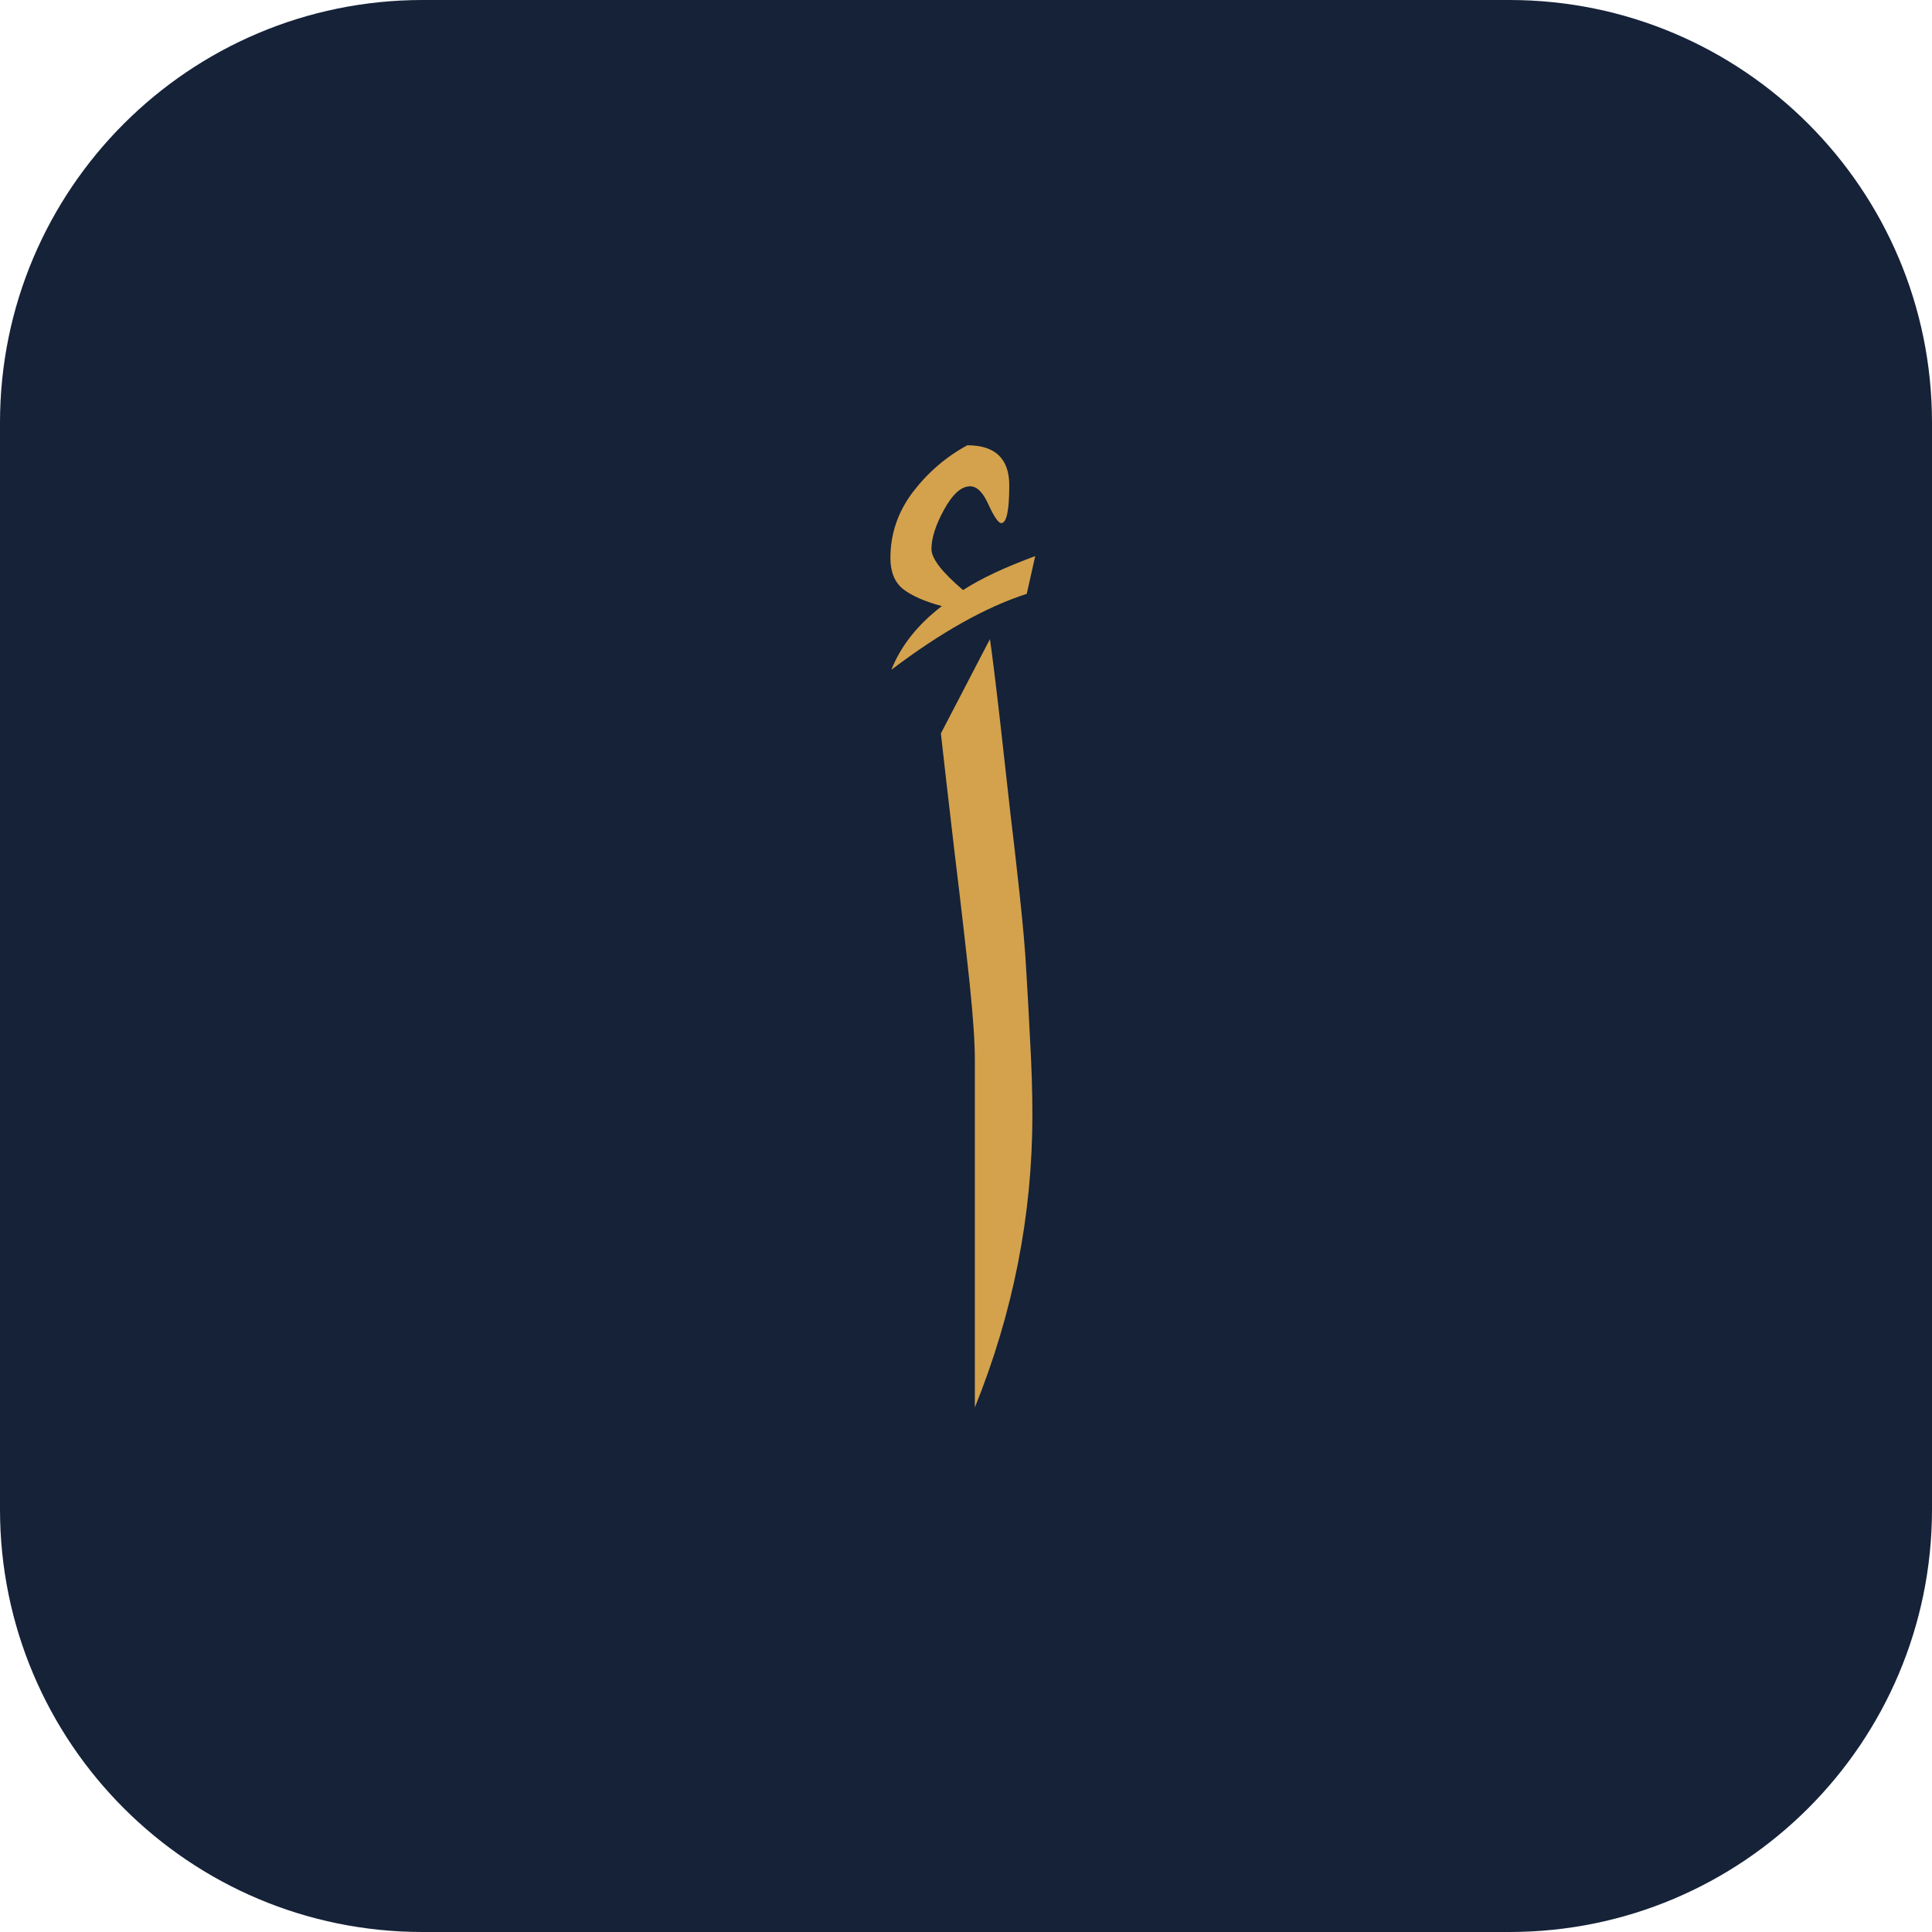
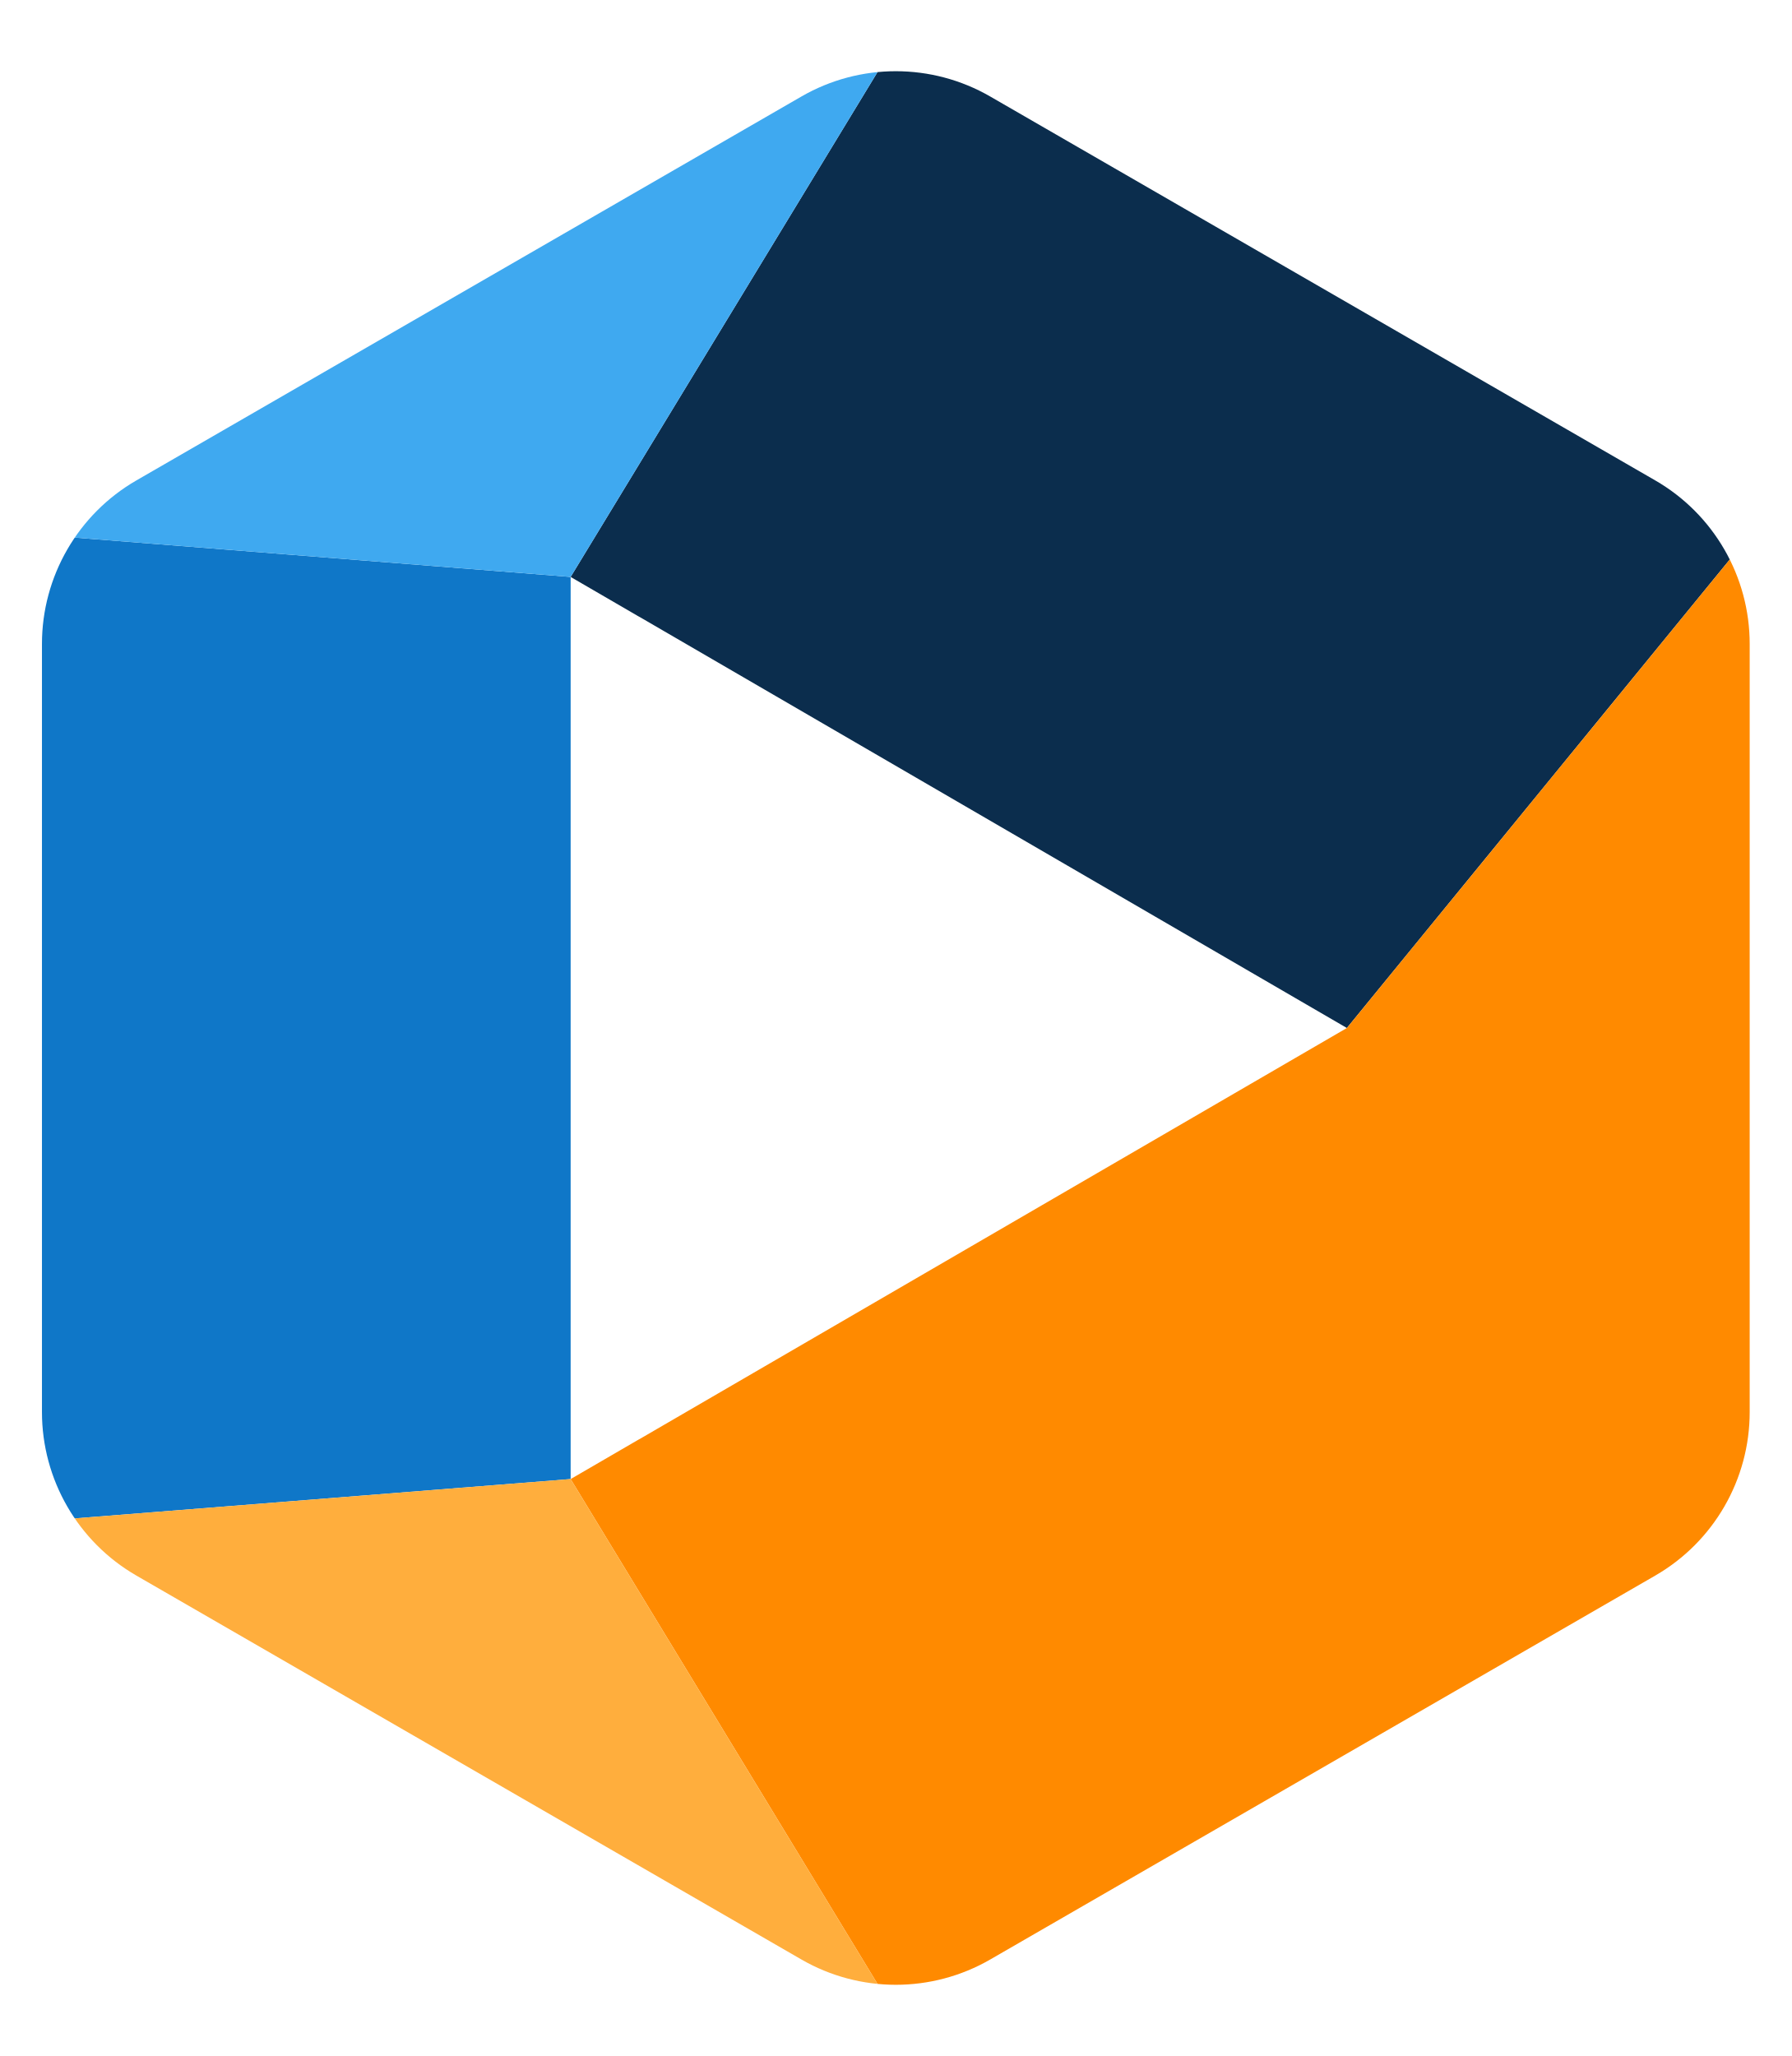
- <svg xmlns="http://www.w3.org/2000/svg" viewBox="0 0 64 64">
-   <rect width="64" height="64" rx="14" fill="#152238" />
-   <text x="32" y="45" text-anchor="middle" font-family="Georgia, 'Times New Roman', serif" font-size="34" fill="#d4a24c">أ</text>
+ <svg xmlns="http://www.w3.org/2000/svg" viewBox="0 0 85.41 98" role="img" aria-label="Ubaa">
+   <g transform="translate(-7.3 -1) scale(1)">
+     <clipPath id="ubaa-s-color">
+       <path d="M45.5 5.6A9 9 0 0 1 54.5 5.6L86.2 23.9A9 9 0 0 1 90.7 31.7L90.7 68.3A9 9 0 0 1 86.2 76.1L54.5 94.4A9 9 0 0 1 45.5 94.4L13.8 76.1A9 9 0 0 1 9.3 68.3L9.3 31.7A9 9 0 0 1 13.8 23.9ZM34.5 32.32A2.2 2.2 0 0 1 37.81 30.42L68.23 48.1A2.2 2.2 0 0 1 68.23 51.9L37.81 69.58A2.2 2.2 0 0 1 34.5 67.68Z" clip-rule="evenodd" />
+     </clipPath>
+     <g clip-path="url(#ubaa-s-color)">
+       <path d="M34.5 28.5L62.4 -17.4L50 -25.2L115.13 12.4L106.07 7.7L71.5 50Z" fill="#0B2D4D" />
+       <path d="M34.5 28.5L-10.87 24.9L-15.13 12.4L-15.13 87.6L-10.87 75.1L34.5 71.5Z" fill="#0F77C8" />
+       <path d="M34.5 28.5L62.4 -17.4L50 -25.2L-15.13 12.4L-10.87 24.9Z" fill="#3FA9F0" />
+       <path d="M71.5 50L106.07 7.7L115.13 12.4L115.13 87.6L50 125.2L62.4 117.4L34.5 71.5Z" fill="#FF8A00" />
+       <path d="M0 0Z" fill="#FFAE3D" />
+       <path d="M34.5 71.5L62.4 117.4L50 125.2L-15.13 87.6L-10.87 75.1Z" fill="#FFAE3D" />
+     </g>
+   </g>
</svg>
